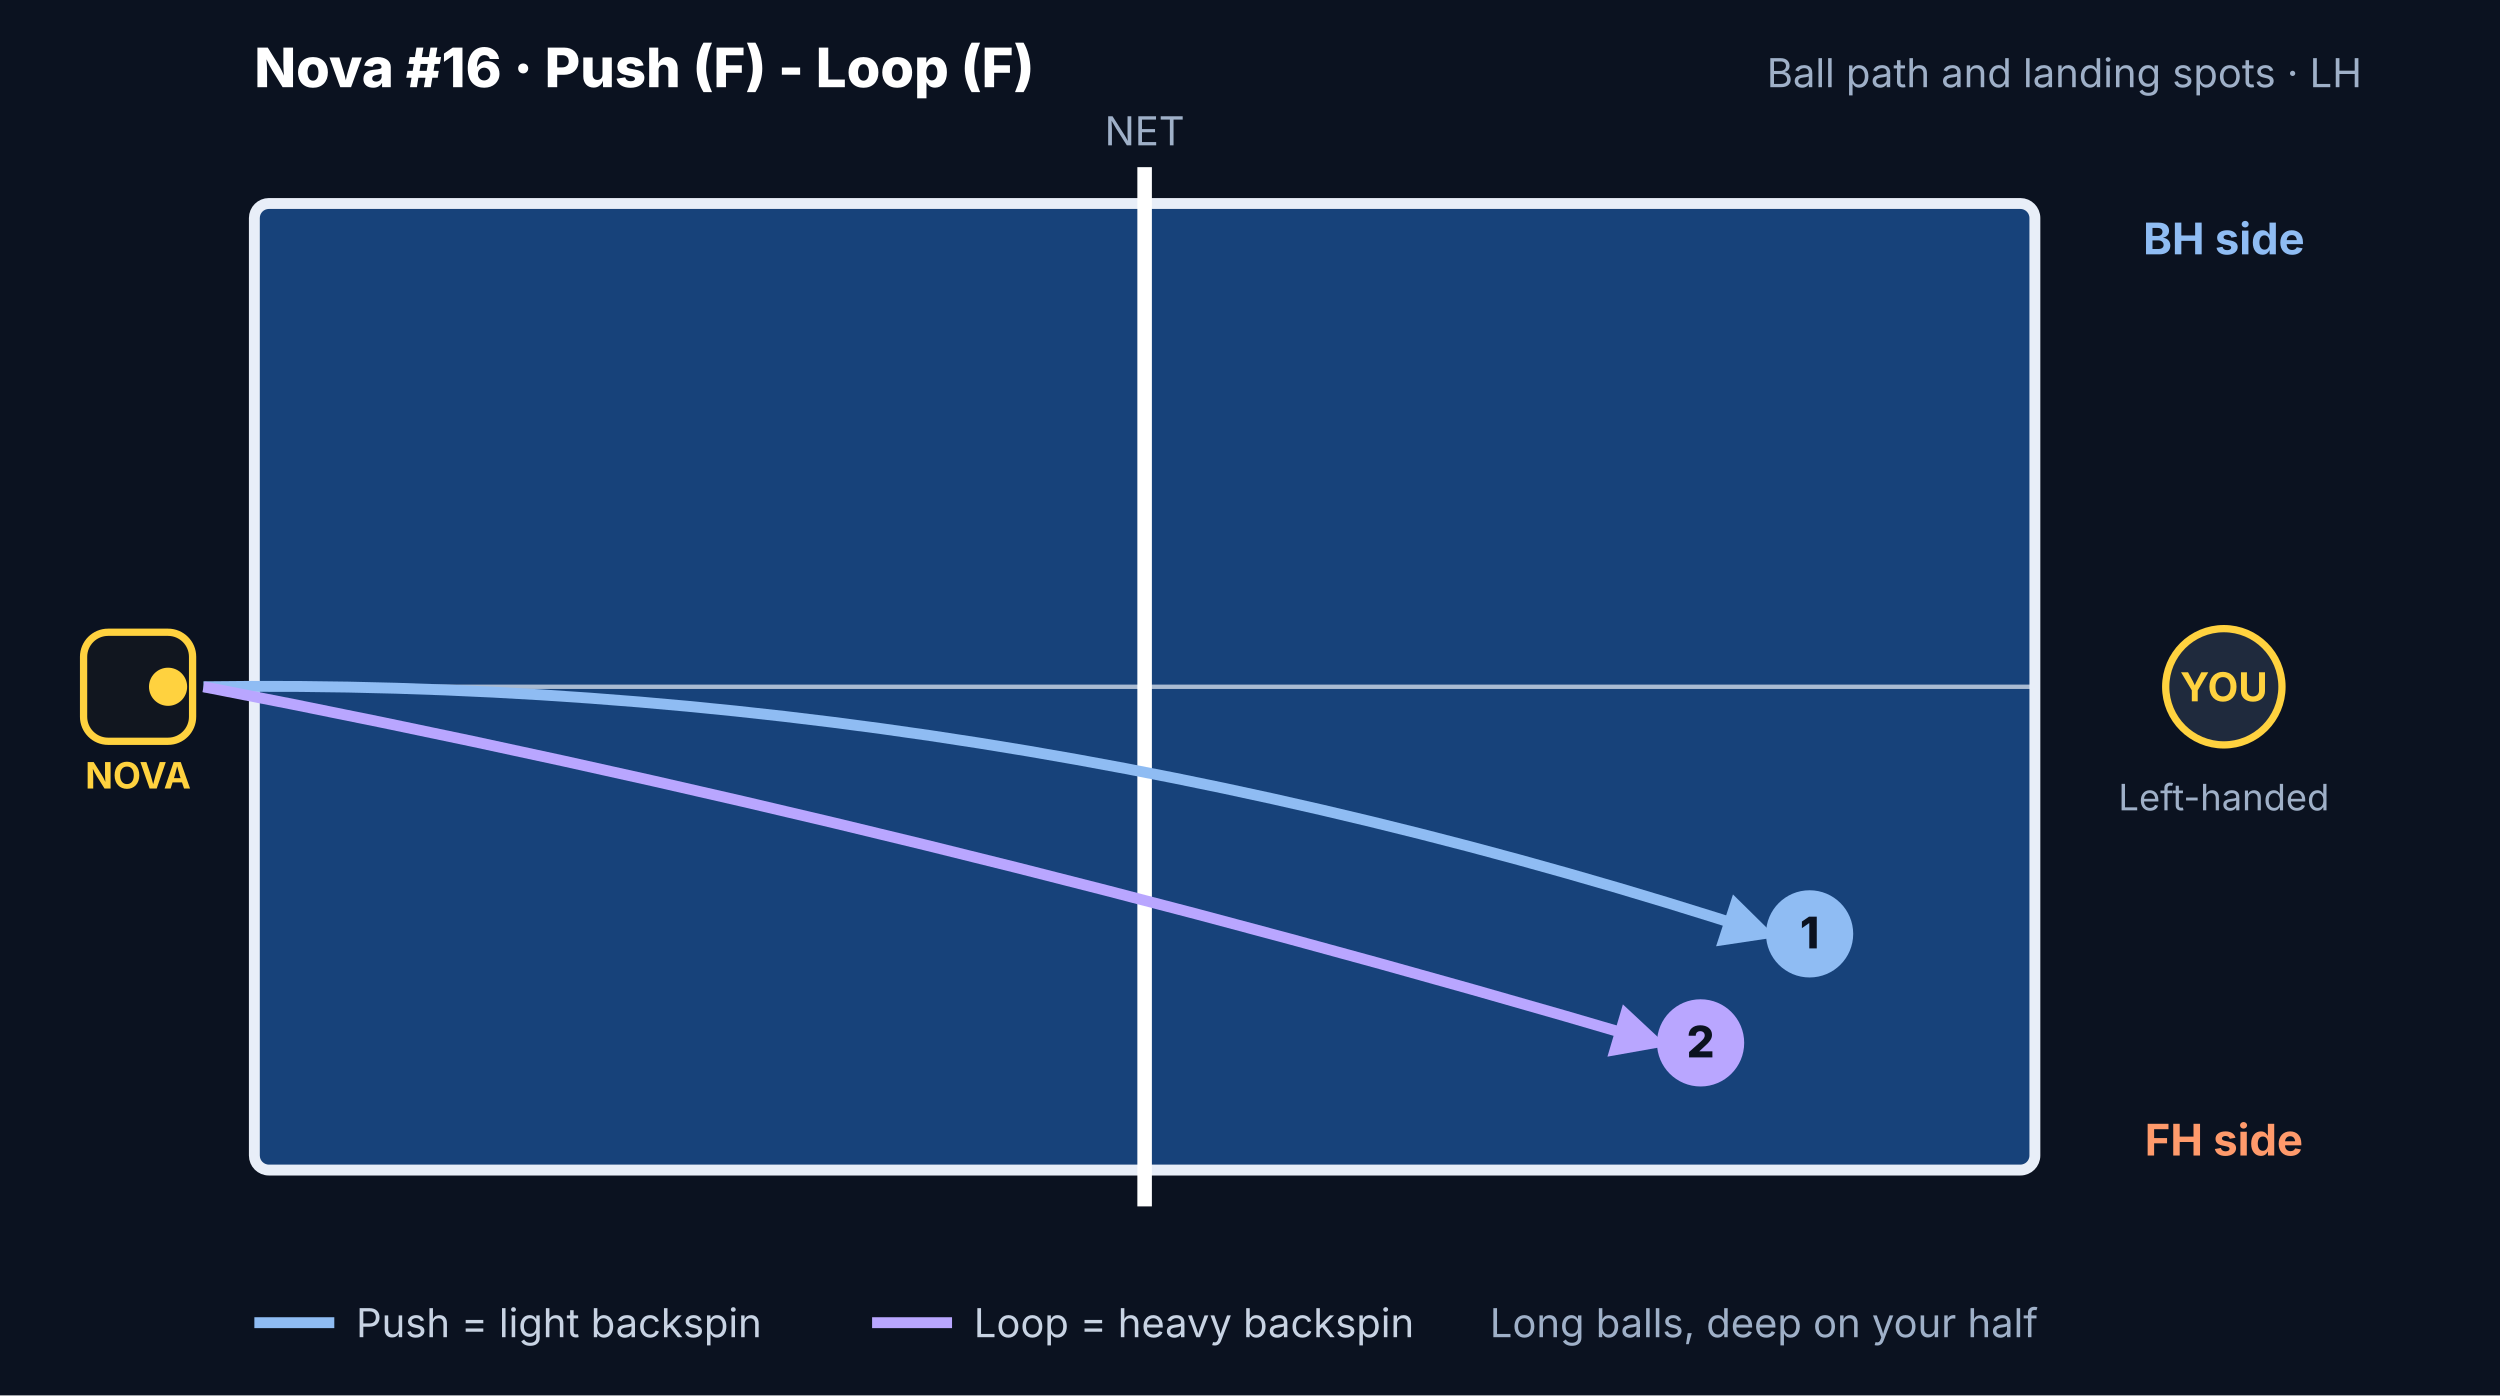
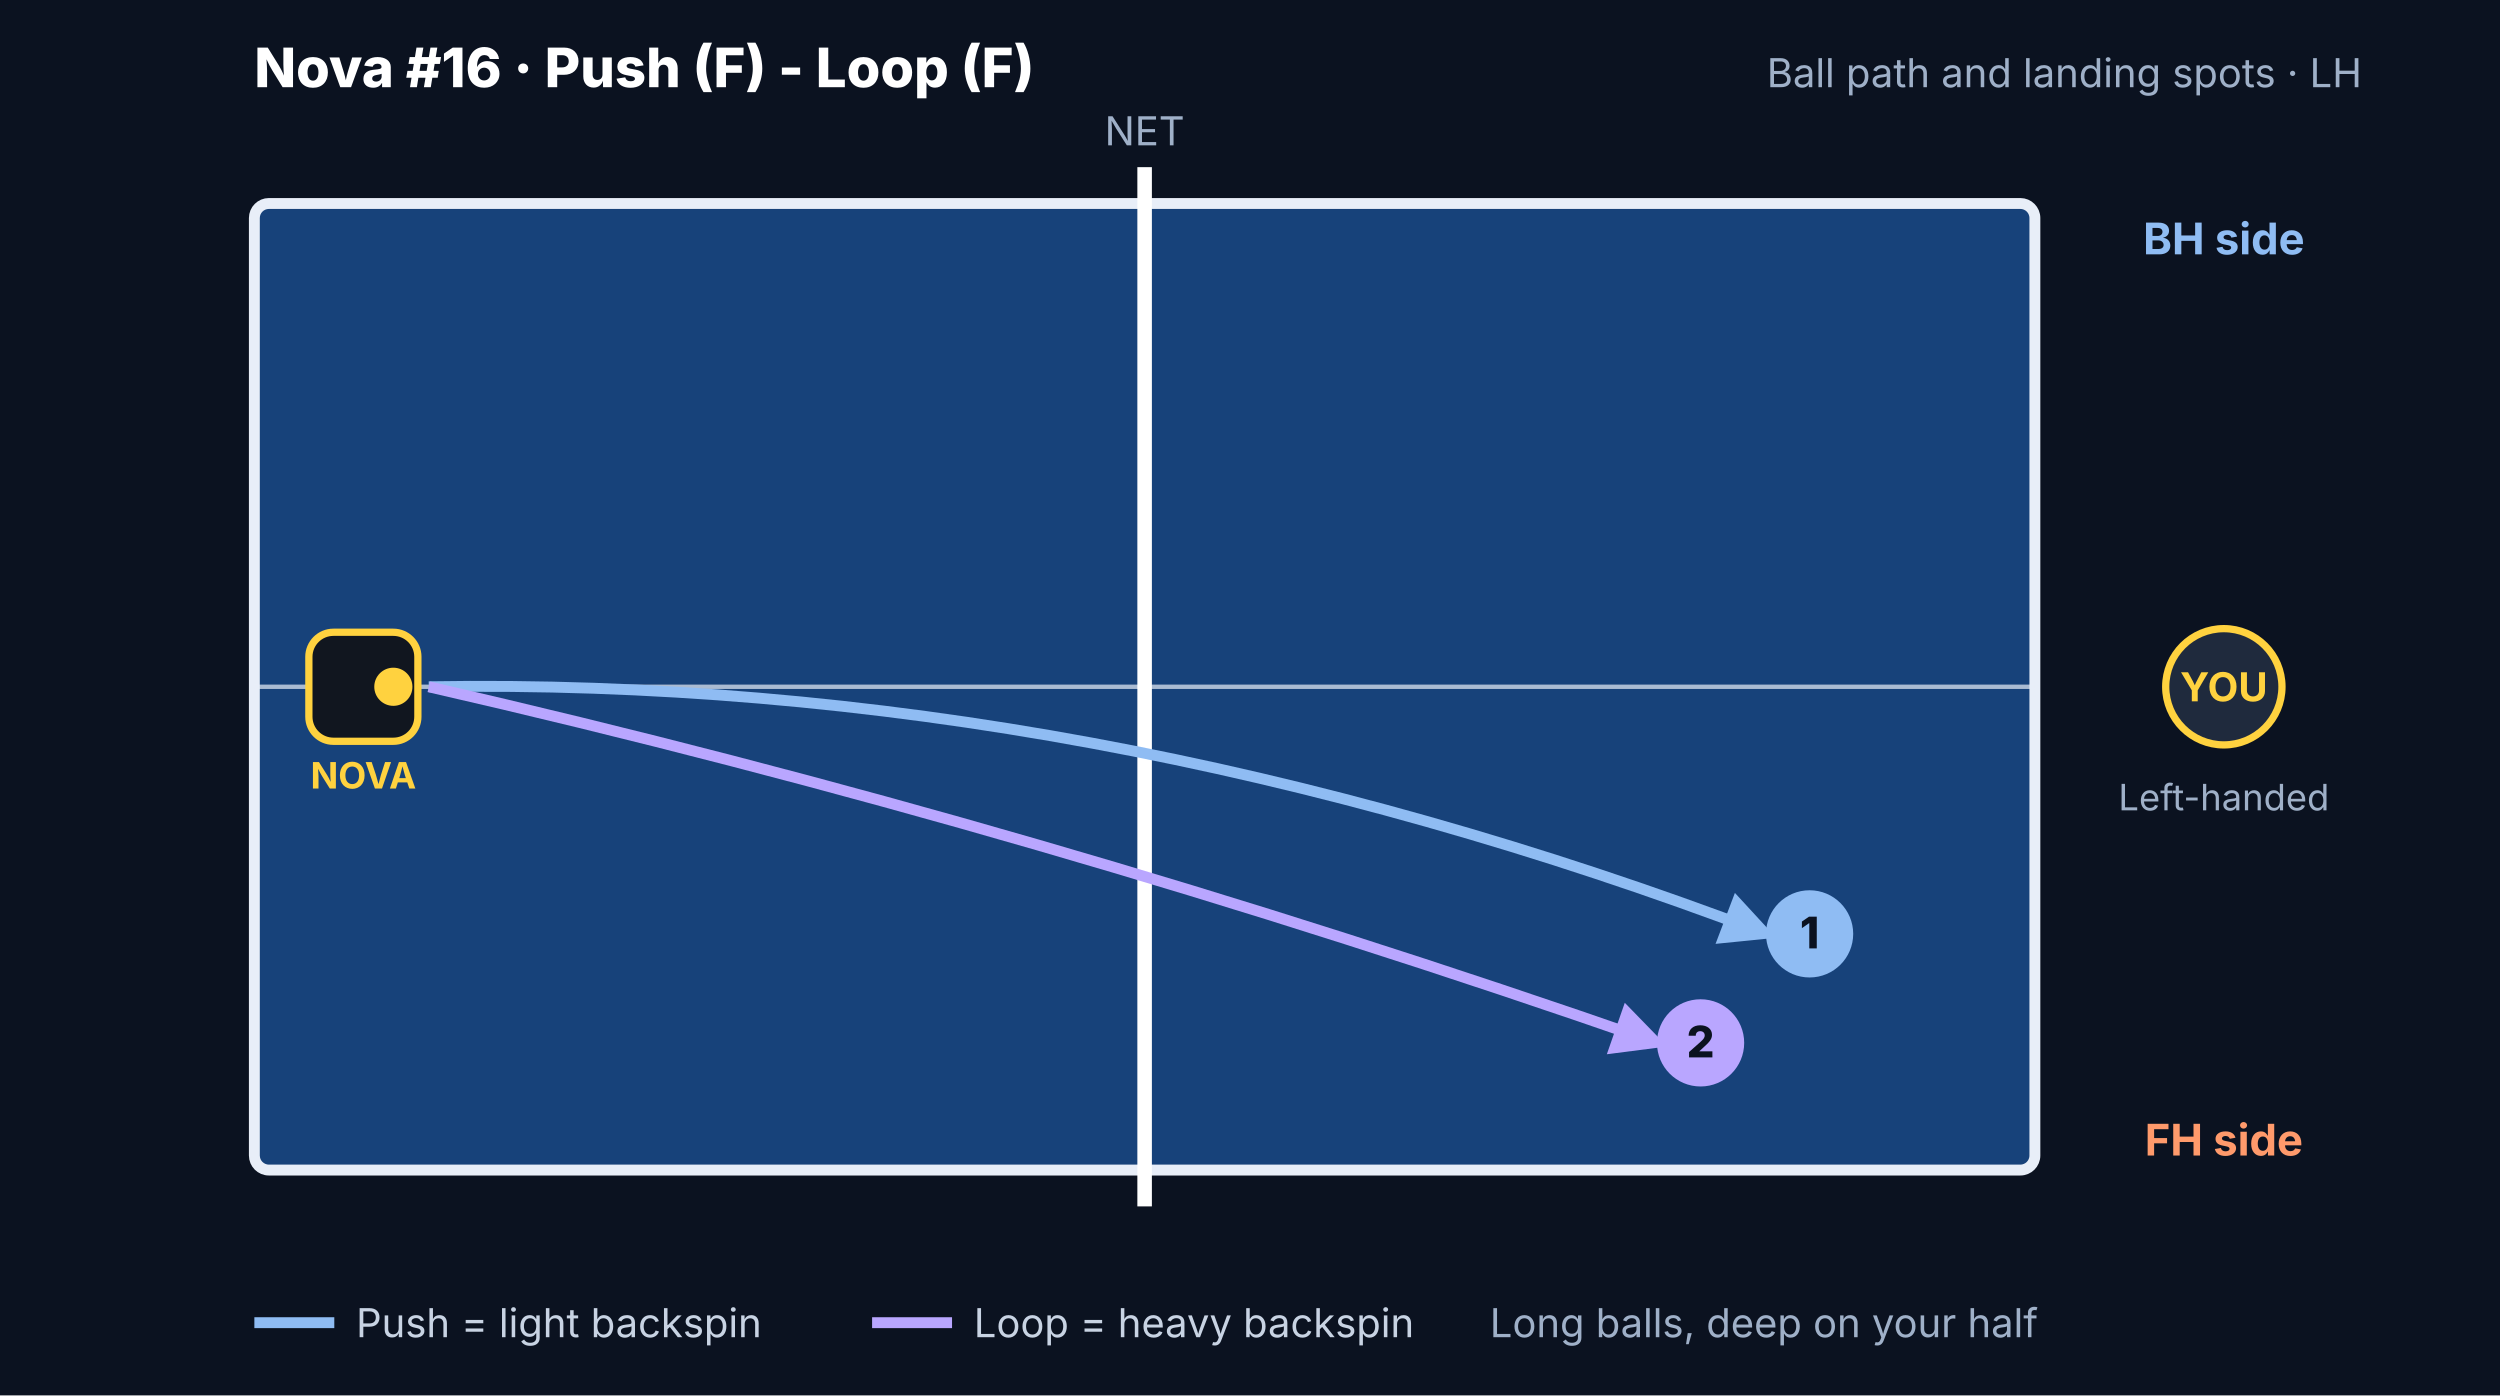
<svg xmlns="http://www.w3.org/2000/svg" viewBox="0 0 688 384" width="1376" height="768">
  <defs>
    <marker id="ah" viewBox="0 0 10 10" refX="8" refY="5" markerWidth="5" markerHeight="5" orient="auto-start-reverse">
      <path d="M0 0L10 5L0 10z" fill="context-stroke" />
    </marker>
    <radialGradient id="glow">
      <stop offset="0" stop-color="#ffd23f" stop-opacity=".55" />
      <stop offset="1" stop-color="#ffd23f" stop-opacity="0" />
    </radialGradient>
  </defs>
  <rect width="688" height="384" fill="#0b1220" />
  <text x="70" y="24" font-family="Inter, Arial, sans-serif" font-size="15" font-weight="800" fill="#ffffff">Nova #16 · Push (F) - Loop (F)</text>
  <text x="650" y="24" text-anchor="end" font-family="Inter, Arial, sans-serif" font-size="11" fill="#9fb0c8">Ball path and landing spots · LH</text>
  <rect x="70" y="56" width="490" height="266" rx="4" fill="#17427a" stroke="#e8eef8" stroke-width="3" />
  <line x1="70" y1="189" x2="560" y2="189" stroke="#e8eef8" stroke-width="1.2" opacity=".7" />
  <line x1="315" y1="46" x2="315" y2="332" stroke="#ffffff" stroke-width="4" />
  <text x="315" y="40" text-anchor="middle" font-family="Inter, Arial, sans-serif" font-size="11" fill="#9fb0c8">NET</text>
  <circle cx="612" cy="189" r="16" fill="#1f2a3d" stroke="#ffd23f" stroke-width="2" />
  <text x="612" y="193" text-anchor="middle" font-family="Inter, Arial, sans-serif" font-size="11" font-weight="700" fill="#ffd23f">YOU</text>
  <text x="612" y="223" text-anchor="middle" font-family="Inter, Arial, sans-serif" font-size="10" fill="#9fb0c8">Left-handed</text>
  <text x="612" y="318" text-anchor="middle" font-family="Inter, Arial, sans-serif" font-size="12" font-weight="700" fill="#ff9a6b">FH side</text>
  <text x="612" y="70" text-anchor="middle" font-family="Inter, Arial, sans-serif" font-size="12" font-weight="700" fill="#8fbcf3">BH side</text>
-   <rect x="23" y="174" width="30" height="30" rx="6.75" fill="#11161f" stroke="#ffd23f" stroke-width="2" />
-   <circle cx="46.25" cy="189" r="5.25" fill="#ffd23f" />
-   <text x="38" y="217" text-anchor="middle" font-family="Inter, Arial, sans-serif" font-size="10" font-weight="700" fill="#ffd23f">NOVA</text>
-   <path d="M56 189 Q 268 186 486 257" fill="none" stroke="#8fbcf3" stroke-width="3" marker-end="url(#ah)" />
+   <rect x="85" y="174" width="30" height="30" rx="6.75" fill="#11161f" stroke="#ffd23f" stroke-width="2" />
+   <circle cx="108.25" cy="189" r="5.25" fill="#ffd23f" />
+   <text x="100" y="217" text-anchor="middle" font-family="Inter, Arial, sans-serif" font-size="10" font-weight="700" fill="#ffd23f">NOVA</text>
+   <path d="M118 189 Q 299 186 486 257" fill="none" stroke="#8fbcf3" stroke-width="3" marker-end="url(#ah)" />
  <circle cx="498" cy="257" r="12" fill="#8fbcf3" />
  <text x="498" y="261" text-anchor="middle" font-family="Inter, Arial, sans-serif" font-size="12" font-weight="800" fill="#0b1220">1</text>
-   <path d="M56 189 Q 253 227 456 287" fill="none" stroke="#b9a6ff" stroke-width="3" marker-end="url(#ah)" />
+   <path d="M118 189 Q 284 227 456 287" fill="none" stroke="#b9a6ff" stroke-width="3" marker-end="url(#ah)" />
  <circle cx="468" cy="287" r="12" fill="#b9a6ff" />
  <text x="468" y="291" text-anchor="middle" font-family="Inter, Arial, sans-serif" font-size="12" font-weight="800" fill="#0b1220">2</text>
  <line x1="70" y1="364" x2="92" y2="364" stroke="#8fbcf3" stroke-width="3" />
  <text x="98" y="368" font-family="Inter, Arial, sans-serif" font-size="11" fill="#c8d3e3">Push = light backspin</text>
  <line x1="240" y1="364" x2="262" y2="364" stroke="#b9a6ff" stroke-width="3" />
  <text x="268" y="368" font-family="Inter, Arial, sans-serif" font-size="11" fill="#c8d3e3">Loop = heavy backspin</text>
  <text x="410" y="368" font-family="Inter, Arial, sans-serif" font-size="11" fill="#9fb0c8">Long balls, deep on your half</text>
</svg>
